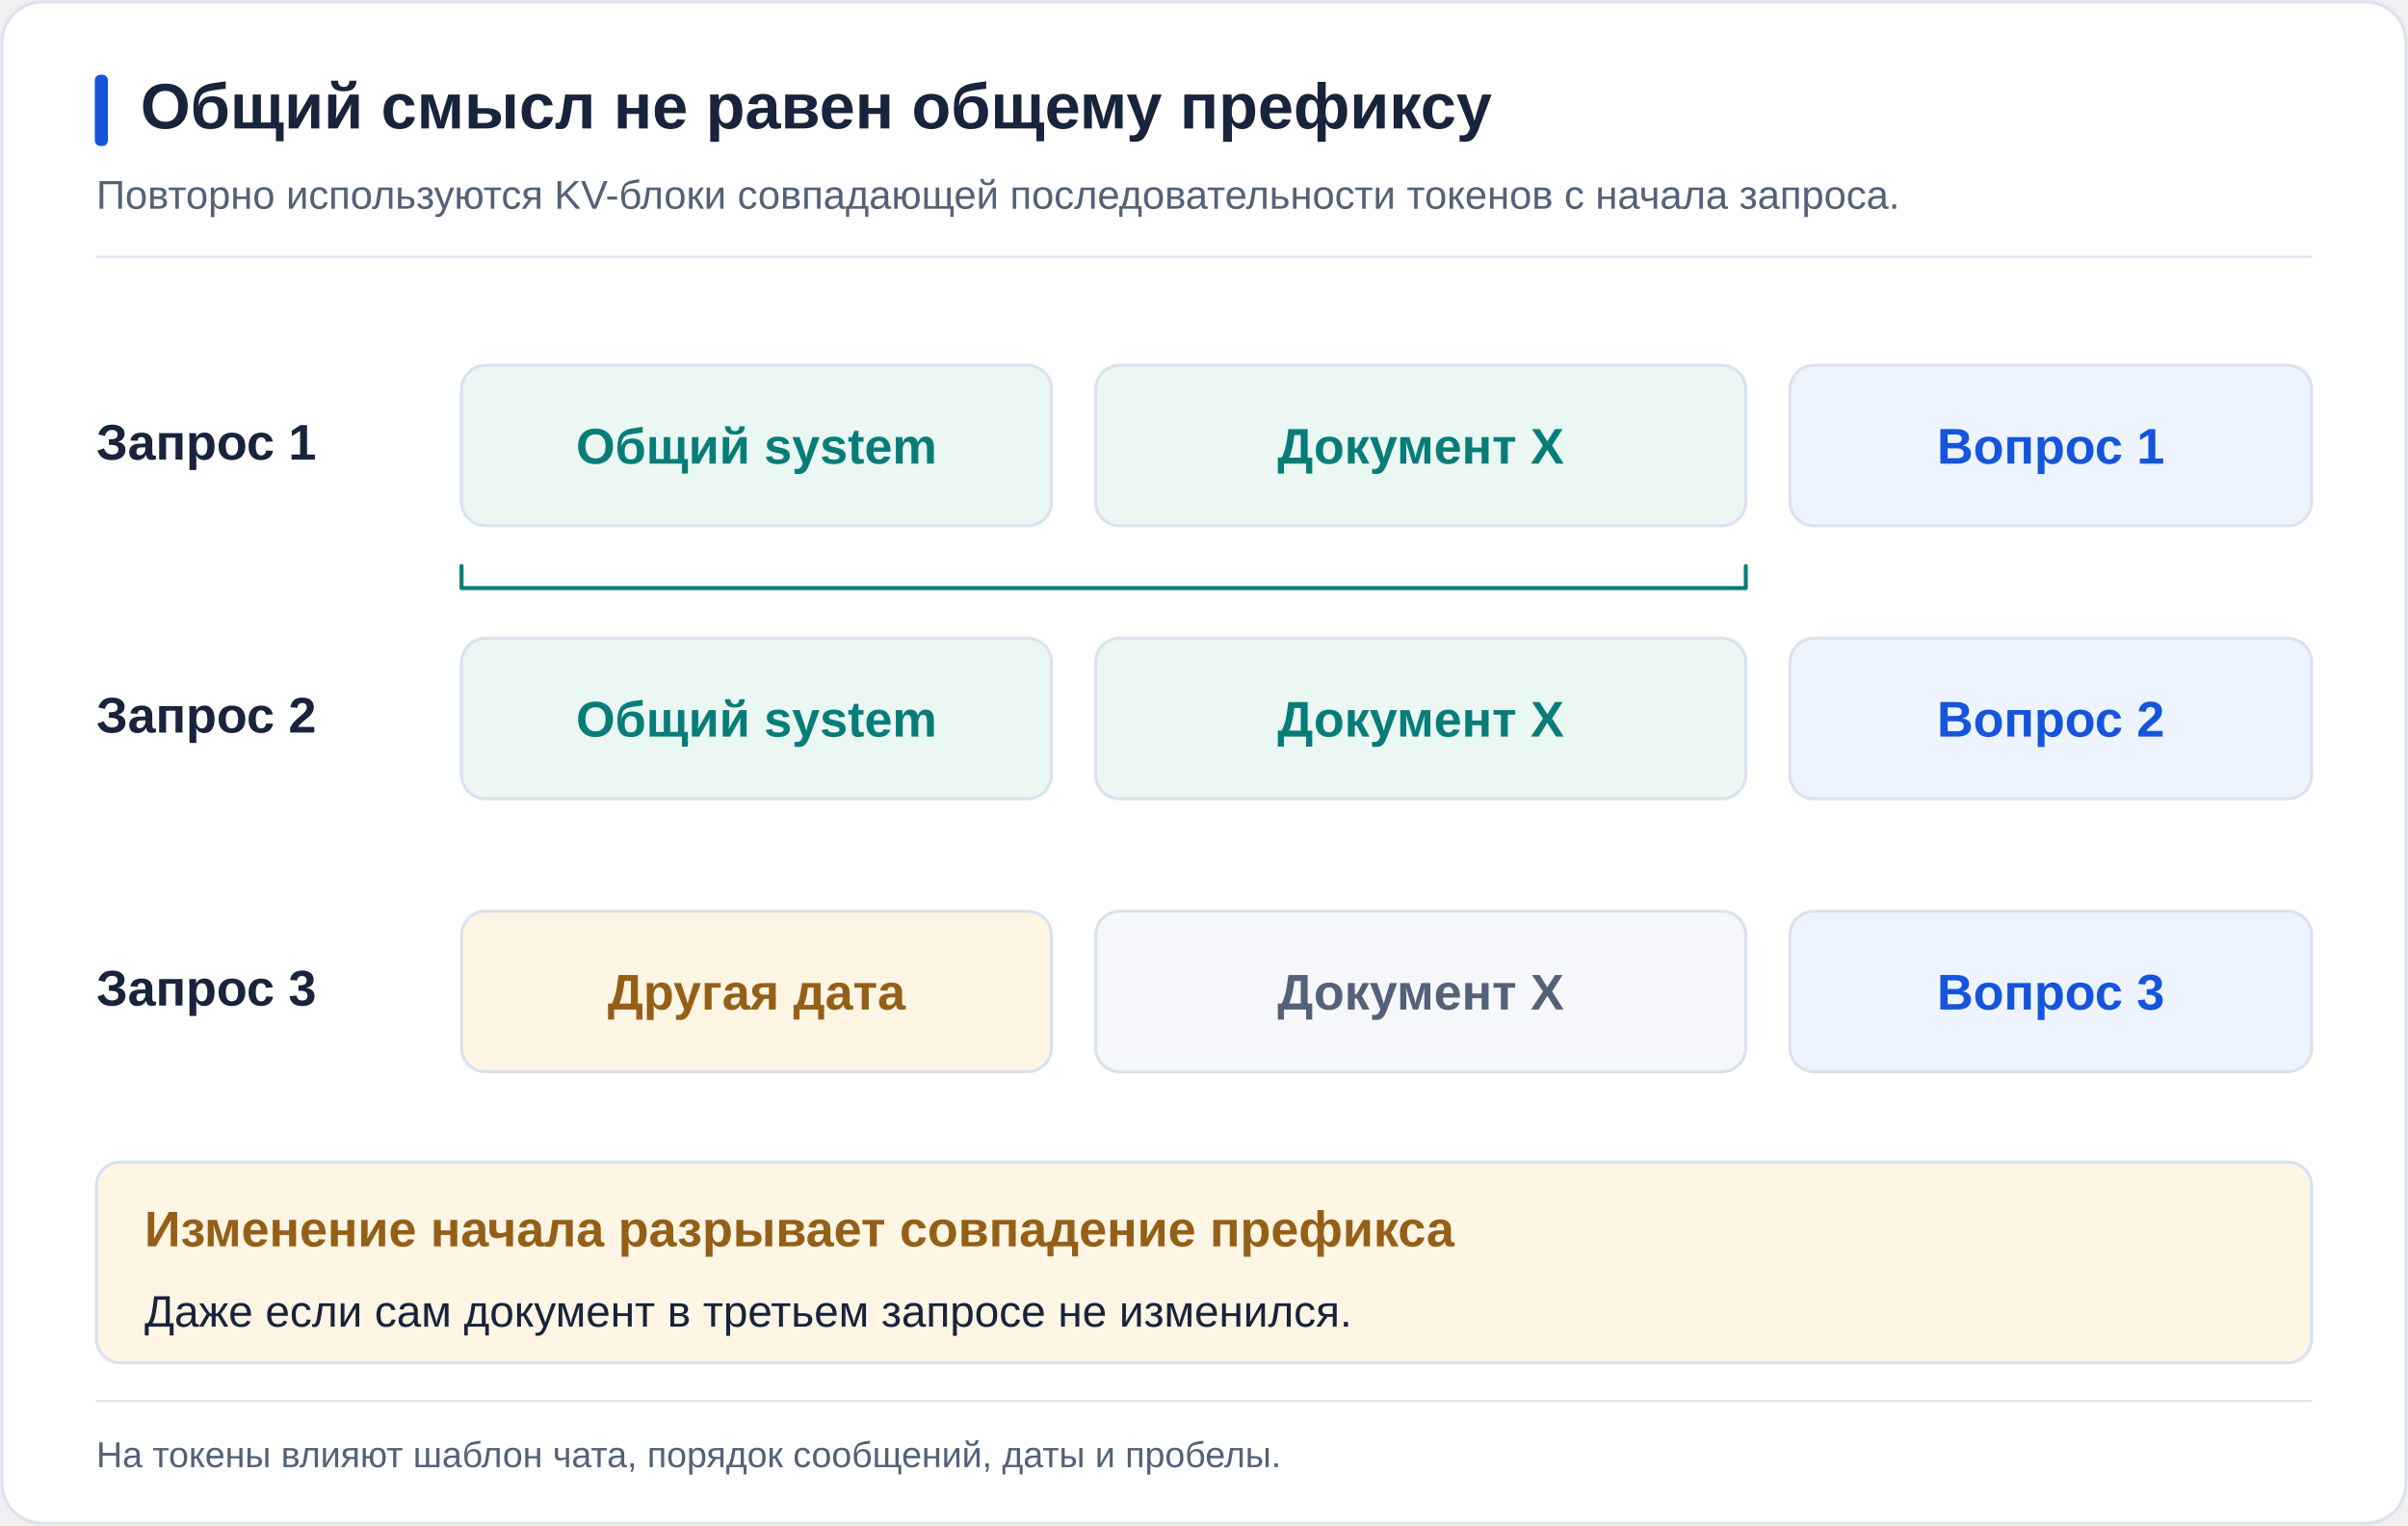
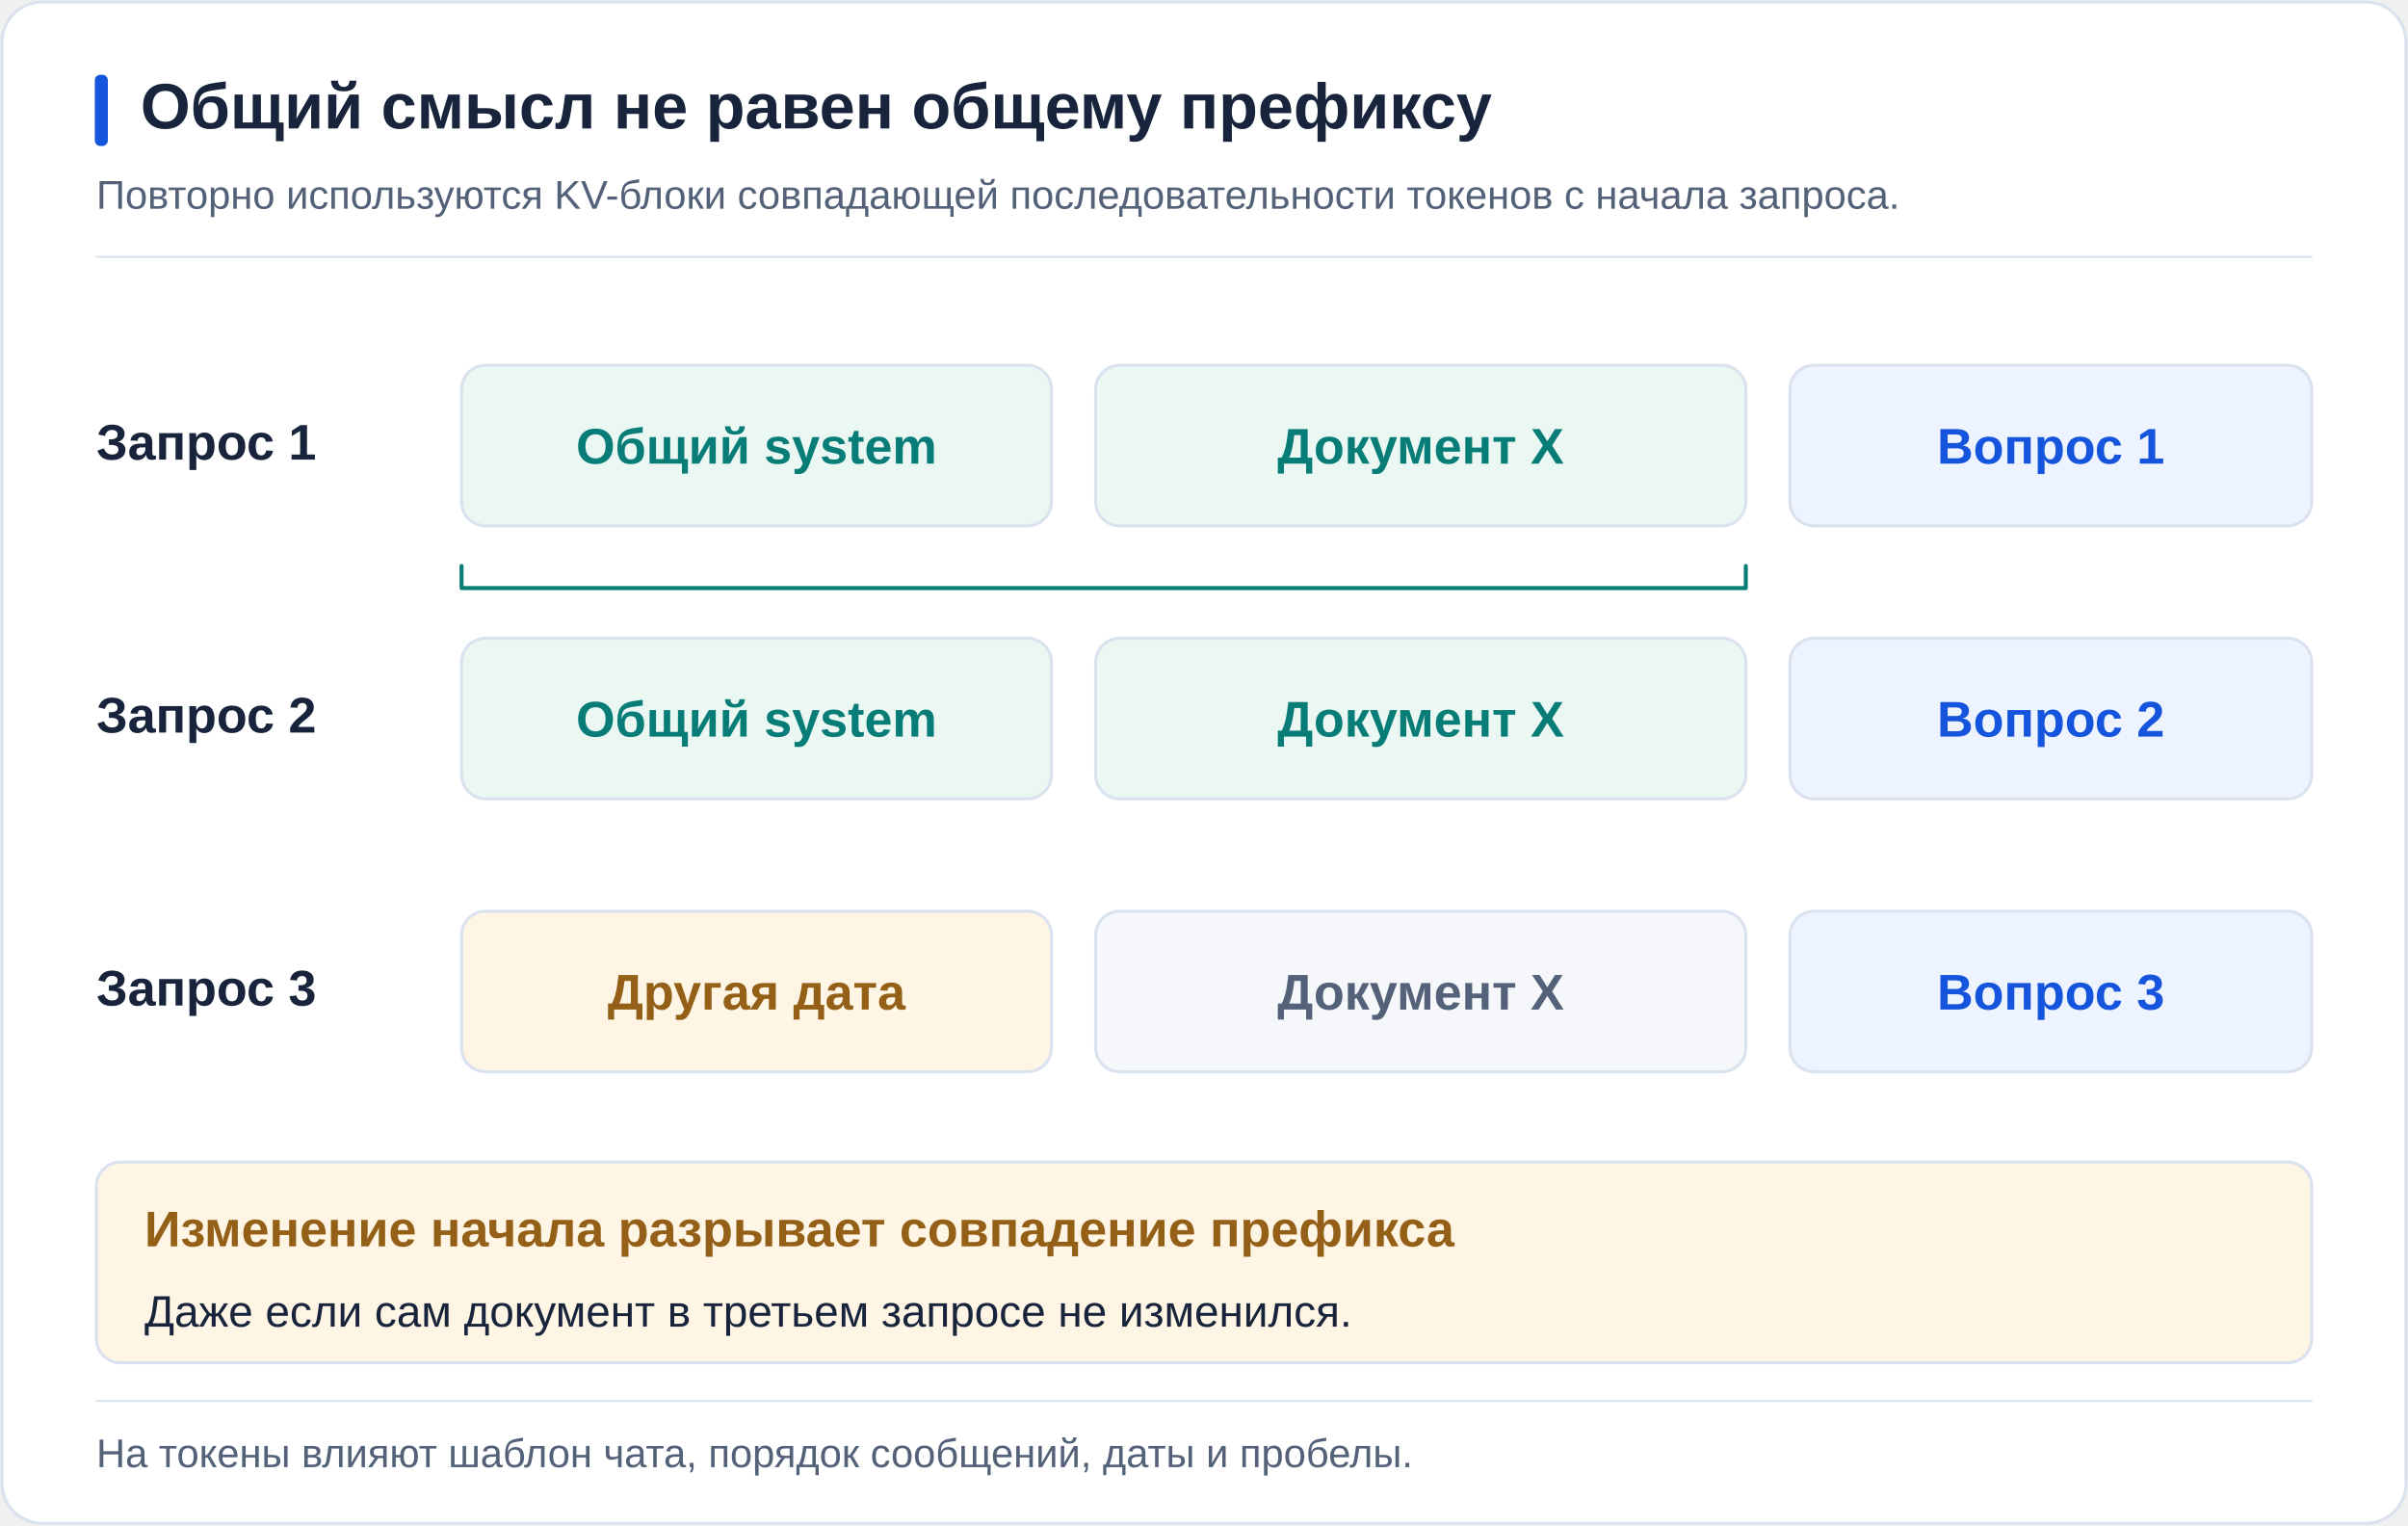
<svg xmlns="http://www.w3.org/2000/svg" width="1200" height="760" viewBox="0 0 1200 760" role="img" aria-labelledby="title desc" data-design="hardfest-v2">
  <defs>
    <marker id="arrow-1554dc" viewBox="0 0 10 10" refX="10" refY="5" markerWidth="10" markerHeight="10" markerUnits="userSpaceOnUse" orient="auto">
      <path d="M0 0 L10 5 L0 10 Z" fill="#1554dc" />
    </marker>
    <marker id="arrow-087d78" viewBox="0 0 10 10" refX="10" refY="5" markerWidth="10" markerHeight="10" markerUnits="userSpaceOnUse" orient="auto">
      <path d="M0 0 L10 5 L0 10 Z" fill="#087d78" />
    </marker>
    <marker id="arrow-7041b8" viewBox="0 0 10 10" refX="10" refY="5" markerWidth="10" markerHeight="10" markerUnits="userSpaceOnUse" orient="auto">
      <path d="M0 0 L10 5 L0 10 Z" fill="#7041b8" />
    </marker>
    <marker id="arrow-536278" viewBox="0 0 10 10" refX="10" refY="5" markerWidth="10" markerHeight="10" markerUnits="userSpaceOnUse" orient="auto">
      <path d="M0 0 L10 5 L0 10 Z" fill="#536278" />
    </marker>
  </defs>
  <style>text{font-family:Arial,Helvetica,sans-serif;font-variant-numeric:tabular-nums}</style>
  <rect x="1" y="1" width="1198" height="758" rx="20" fill="#ffffff" stroke="#d9e2ee" stroke-width="1.5" />
  <rect x="48" y="38" width="5" height="34" rx="2" fill="#1554dc" stroke="#1554dc" stroke-width="1.5" />
  <text x="70" y="64" font-size="32" fill="#17243b" text-anchor="start" font-weight="700" data-max-width="1082">
    <tspan x="70" dy="0">Общий смысл не равен общему префиксу</tspan>
  </text>
  <text x="48" y="104" font-size="20" fill="#536278" text-anchor="start" data-max-width="1104">
    <tspan x="48" dy="0">Повторно используются KV-блоки совпадающей последовательности токенов с начала запроса.</tspan>
  </text>
  <path d="M48 128 H1152" fill="none" stroke="#d9e2ee" stroke-width="1" stroke-linejoin="round" stroke-linecap="round" />
  <text x="48" y="229" font-size="25" fill="#17243b" text-anchor="start" font-weight="700">
    <tspan x="48" dy="0">Запрос 1</tspan>
  </text>
  <rect x="230" y="182" width="294" height="80" rx="12" fill="#eaf7f3" stroke="#d9e2ee" stroke-width="1.5" />
  <text x="377.0" y="231" font-size="25" fill="#087d78" text-anchor="middle" font-weight="700">
    <tspan x="377.0" dy="0">Общий system</tspan>
  </text>
  <rect x="546" y="182" width="324" height="80" rx="12" fill="#eaf7f3" stroke="#d9e2ee" stroke-width="1.5" />
  <text x="708.0" y="231" font-size="25" fill="#087d78" text-anchor="middle" font-weight="700">
    <tspan x="708.0" dy="0">Документ X</tspan>
  </text>
  <rect x="892" y="182" width="260" height="80" rx="12" fill="#eef4ff" stroke="#d9e2ee" stroke-width="1.5" />
  <text x="1022.0" y="231" font-size="25" fill="#1554dc" text-anchor="middle" font-weight="700">
    <tspan x="1022.0" dy="0">Вопрос 1</tspan>
  </text>
  <text x="48" y="365" font-size="25" fill="#17243b" text-anchor="start" font-weight="700">
    <tspan x="48" dy="0">Запрос 2</tspan>
  </text>
  <rect x="230" y="318" width="294" height="80" rx="12" fill="#eaf7f3" stroke="#d9e2ee" stroke-width="1.5" />
  <text x="377.0" y="367" font-size="25" fill="#087d78" text-anchor="middle" font-weight="700">
    <tspan x="377.0" dy="0">Общий system</tspan>
  </text>
  <rect x="546" y="318" width="324" height="80" rx="12" fill="#eaf7f3" stroke="#d9e2ee" stroke-width="1.5" />
  <text x="708.0" y="367" font-size="25" fill="#087d78" text-anchor="middle" font-weight="700">
    <tspan x="708.0" dy="0">Документ X</tspan>
  </text>
  <rect x="892" y="318" width="260" height="80" rx="12" fill="#eef4ff" stroke="#d9e2ee" stroke-width="1.5" />
  <text x="1022.0" y="367" font-size="25" fill="#1554dc" text-anchor="middle" font-weight="700">
    <tspan x="1022.0" dy="0">Вопрос 2</tspan>
  </text>
  <text x="48" y="501" font-size="25" fill="#17243b" text-anchor="start" font-weight="700">
    <tspan x="48" dy="0">Запрос 3</tspan>
  </text>
  <rect x="230" y="454" width="294" height="80" rx="12" fill="#fff5e4" stroke="#d9e2ee" stroke-width="1.5" />
  <text x="377.0" y="503" font-size="25" fill="#946017" text-anchor="middle" font-weight="700">
    <tspan x="377.0" dy="0">Другая дата</tspan>
  </text>
  <rect x="546" y="454" width="324" height="80" rx="12" fill="#f5f7fa" stroke="#d9e2ee" stroke-width="1.5" />
  <text x="708.0" y="503" font-size="25" fill="#536278" text-anchor="middle" font-weight="700">
    <tspan x="708.0" dy="0">Документ X</tspan>
  </text>
  <rect x="892" y="454" width="260" height="80" rx="12" fill="#eef4ff" stroke="#d9e2ee" stroke-width="1.5" />
  <text x="1022.0" y="503" font-size="25" fill="#1554dc" text-anchor="middle" font-weight="700">
    <tspan x="1022.0" dy="0">Вопрос 3</tspan>
  </text>
  <path d="M230 282 V293 H870 V282" fill="none" stroke="#087d78" stroke-width="2" stroke-linejoin="round" stroke-linecap="round" />
  <rect x="48" y="579" width="1104" height="100" rx="12" fill="#fff5e4" stroke="#d9e2ee" stroke-width="1.5" data-node="true" />
  <text x="72" y="621" font-size="25" fill="#946017" text-anchor="start" font-weight="700" data-max-width="1056">
    <tspan x="72" dy="0">Изменение начала разрывает совпадение префикса</tspan>
  </text>
  <text x="72" y="661" font-size="22" fill="#17243b" text-anchor="start" data-max-width="1056">
    <tspan x="72" dy="0">Даже если сам документ в третьем запросе не изменился.</tspan>
  </text>
  <path d="M48 698 H1152" fill="none" stroke="#d9e2ee" stroke-width="1" stroke-linejoin="round" stroke-linecap="round" />
-   <text x="48" y="731" font-size="18" fill="#536278" text-anchor="start" data-max-width="1104">
+   <text x="48" y="731" font-size="20" fill="#536278" text-anchor="start" data-max-width="1104">
    <tspan x="48" dy="0">На токены влияют шаблон чата, порядок сообщений, даты и пробелы.</tspan>
  </text>
</svg>
